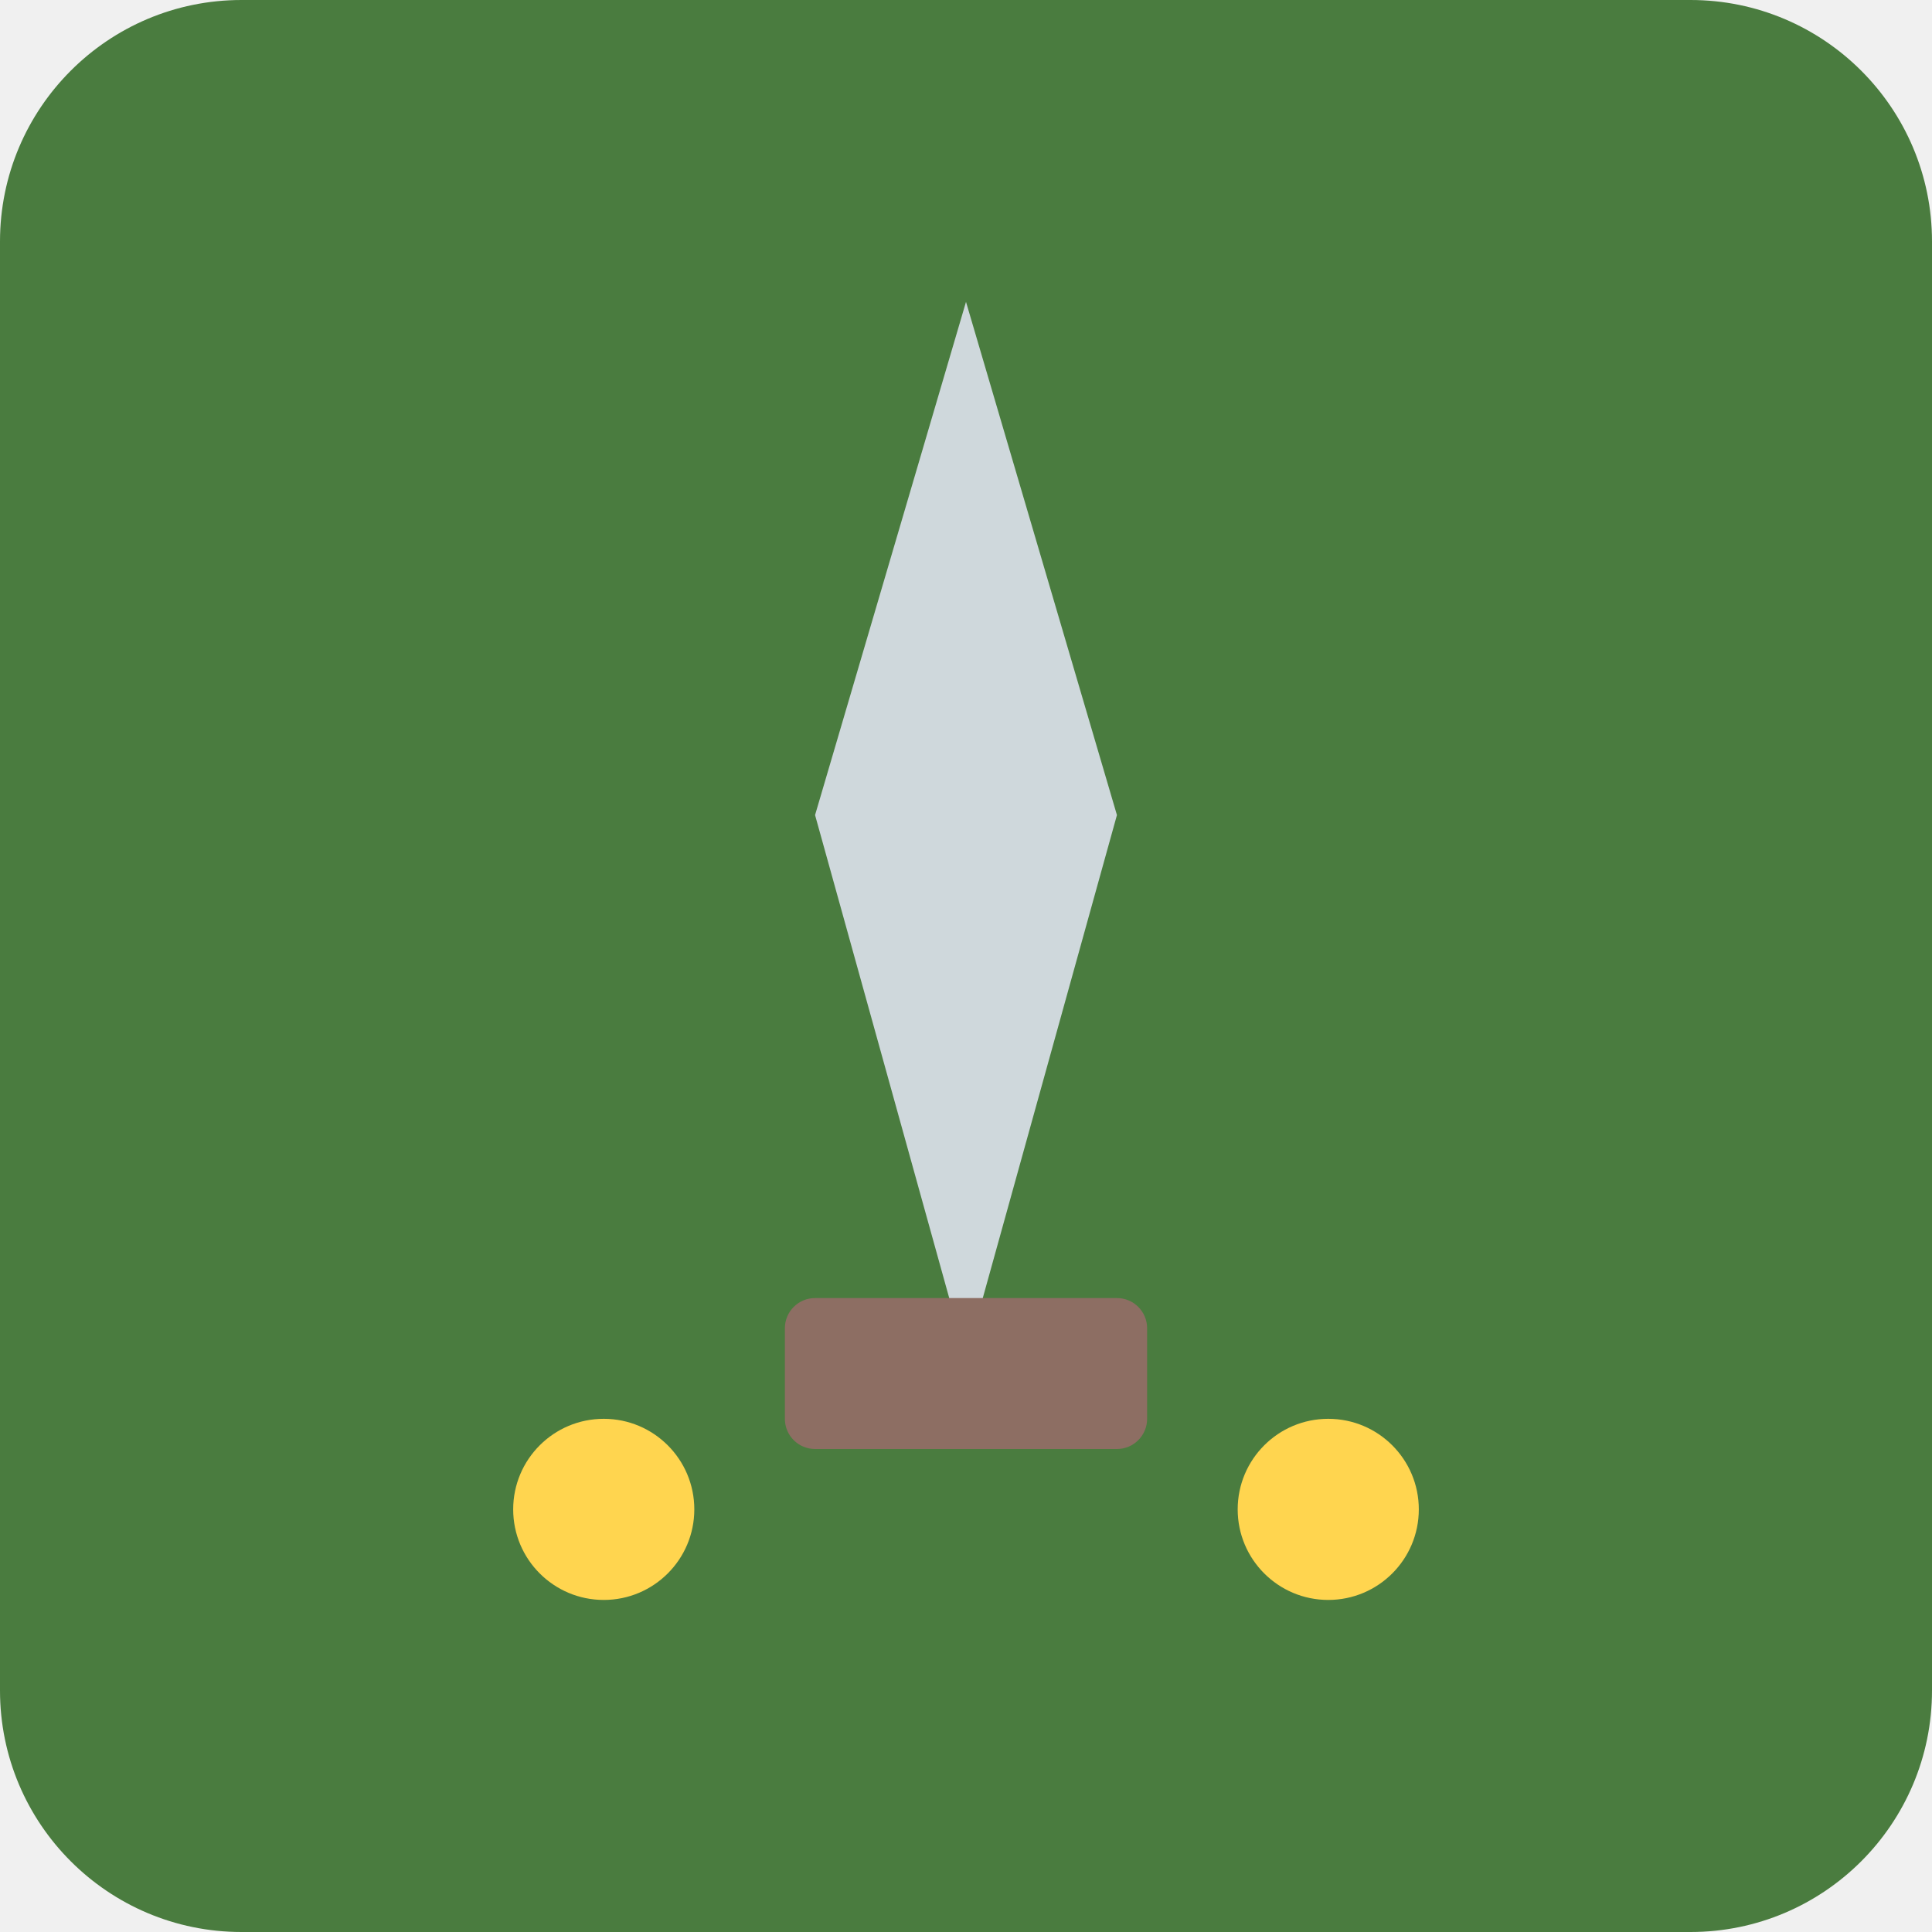
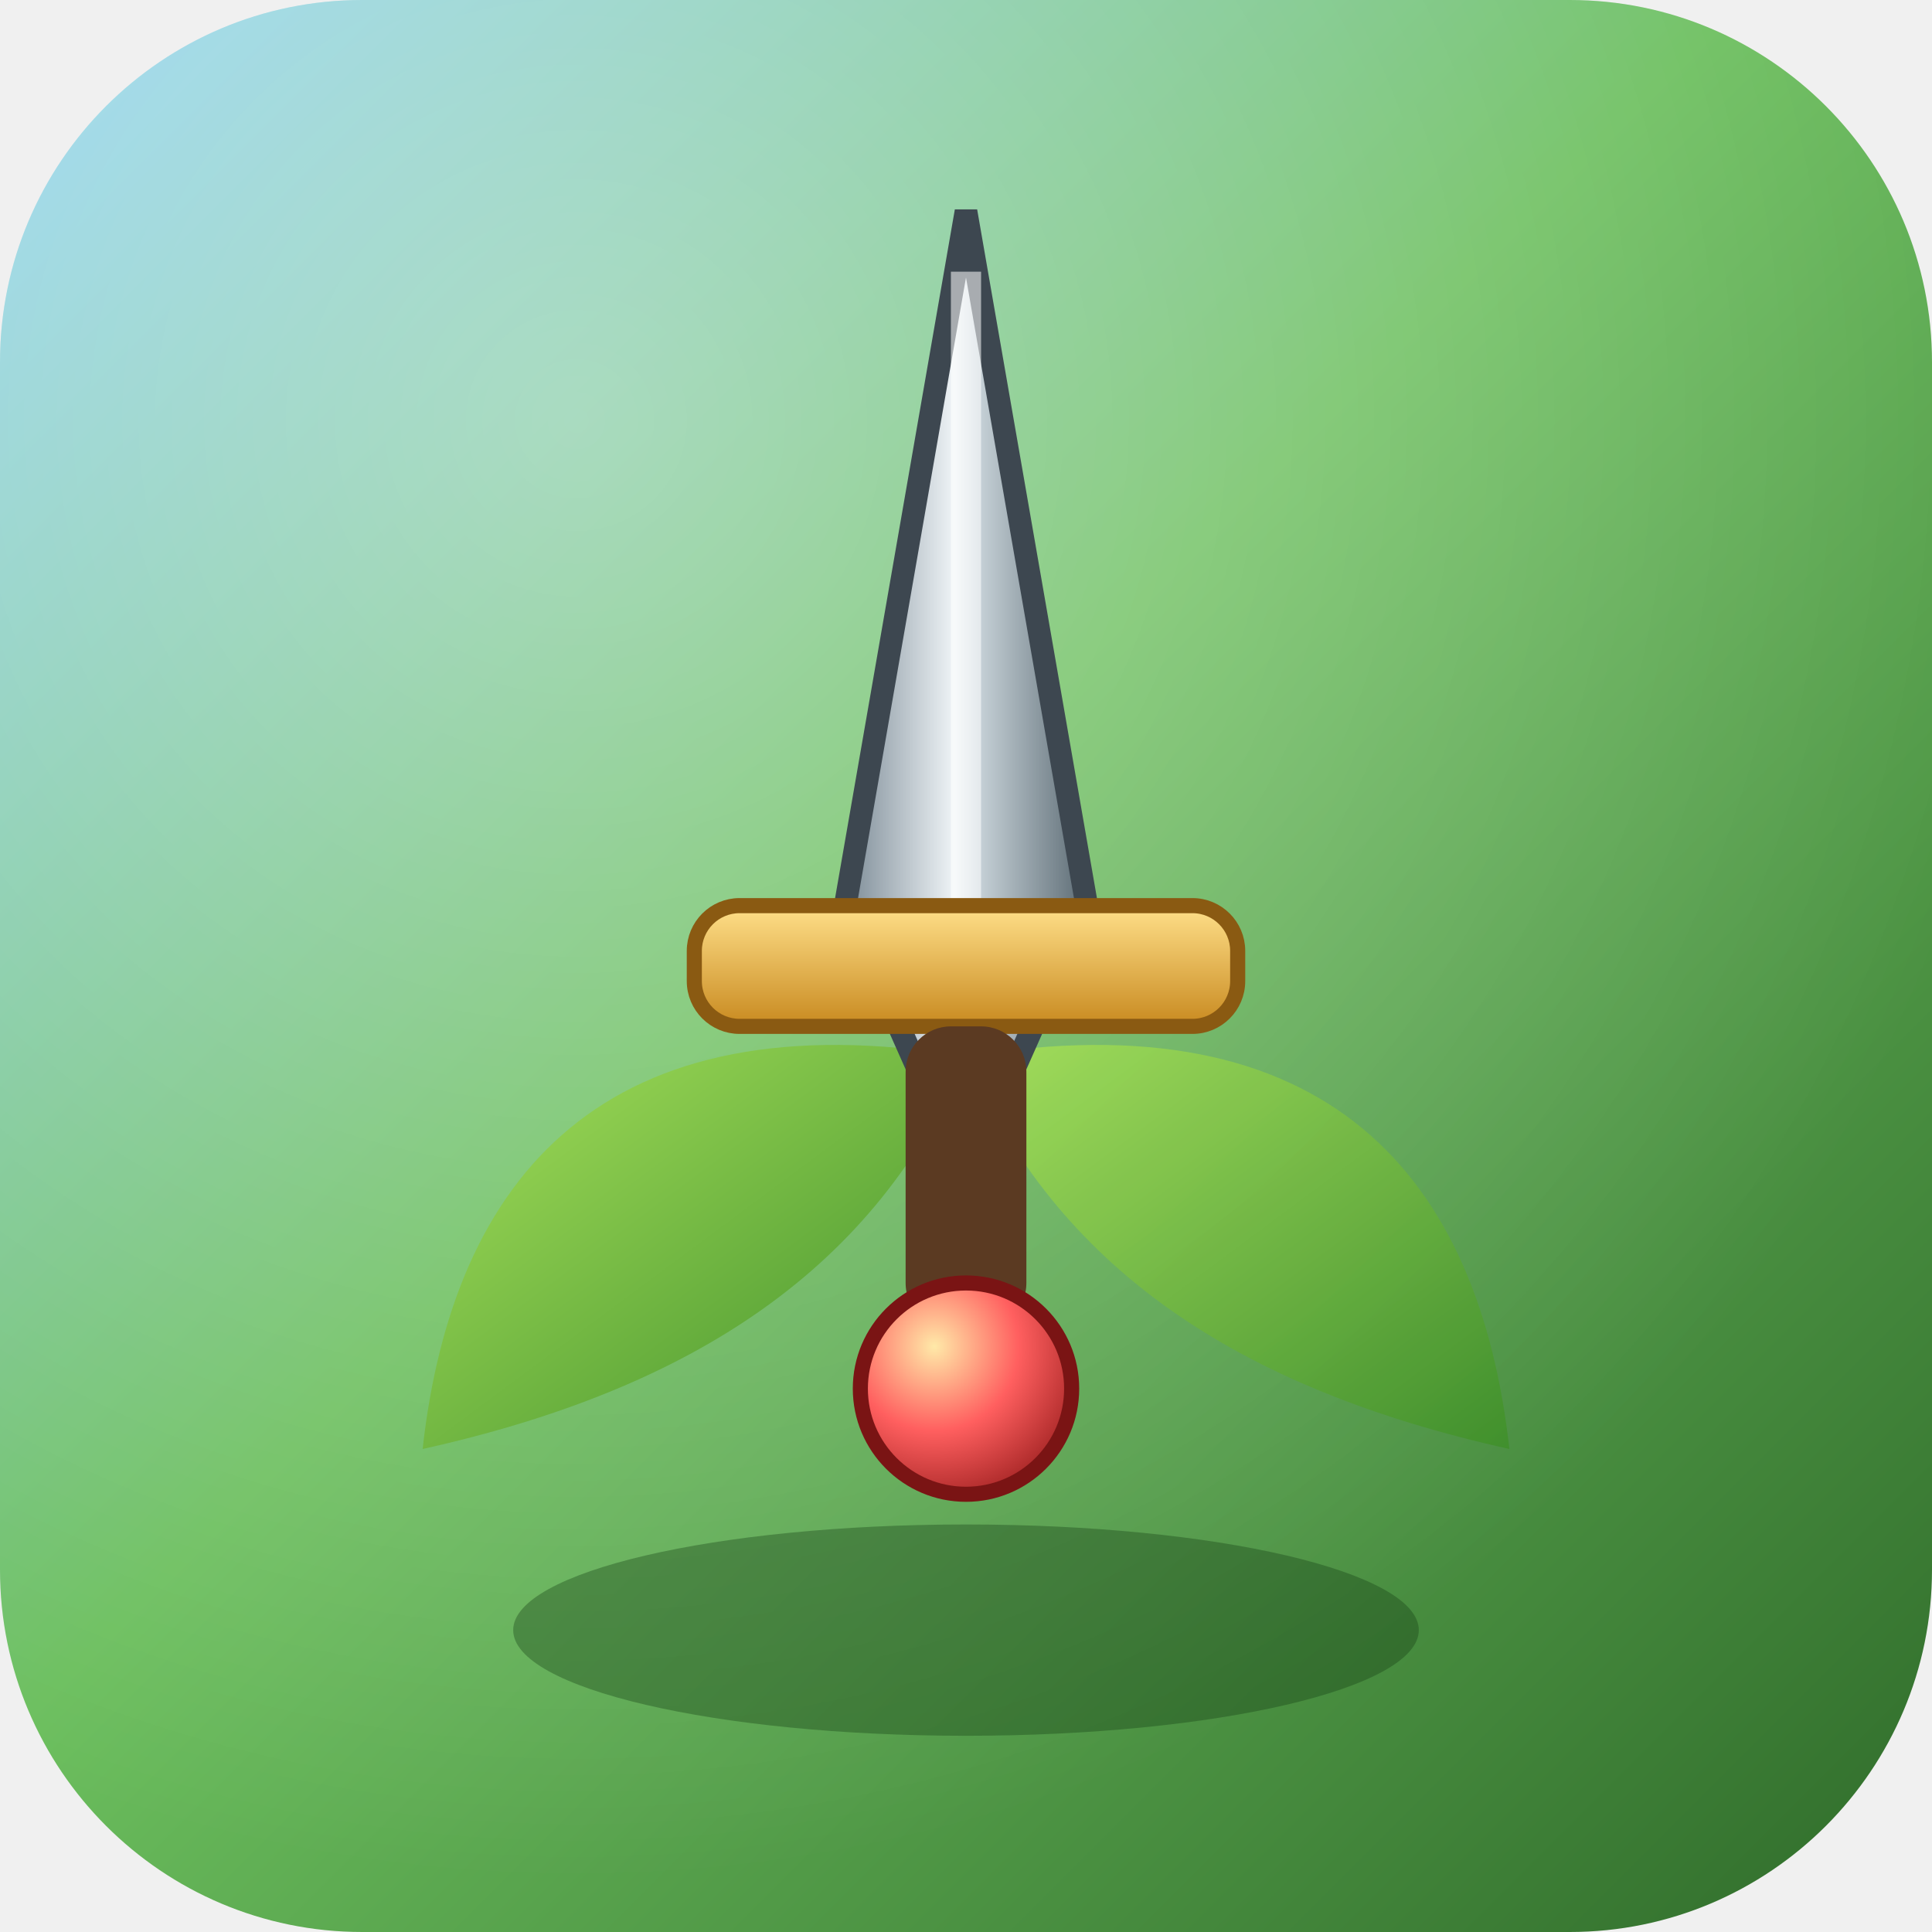
<svg xmlns="http://www.w3.org/2000/svg" width="128" height="128" viewBox="0 0 128 128">
-   <rect width="128" height="128" rx="16" fill="#4a7c3f" />
-   <path d="M64 20 L74 54 L64 90 L54 54 Z" fill="#cfd8dc" />
-   <rect x="52" y="86" width="24" height="10" rx="2" fill="#8d6e63" />
-   <circle cx="40" cy="100" r="6" fill="#ffd54f" />
-   <circle cx="88" cy="100" r="6" fill="#ffd54f" />
+   <defs>
+     <linearGradient id="bg" x1="0" y1="0" x2="128" y2="128" gradientUnits="userSpaceOnUse">
+       <stop offset="0" stop-color="#8fd3f4" />
+       <stop offset="0.45" stop-color="#6cbf5e" />
+       <stop offset="1" stop-color="#2f6b2a" />
+     </linearGradient>
+     <linearGradient id="blade" x1="0" y1="0" x2="1" y2="0">
+       <stop offset="0" stop-color="#7c8b96" />
+       <stop offset="0.45" stop-color="#eef3f6" />
+       <stop offset="0.55" stop-color="#c7d2d8" />
+       <stop offset="1" stop-color="#5c6b74" />
+     </linearGradient>
+     <linearGradient id="hilt" x1="0" y1="0" x2="0" y2="1">
+       <stop offset="0" stop-color="#ffe08a" />
+       <stop offset="1" stop-color="#c8891f" />
+     </linearGradient>
+     <radialGradient id="gem" cx="0.35" cy="0.3" r="0.8">
+       <stop offset="0" stop-color="#ffe9a8" />
+       <stop offset="0.5" stop-color="#ff5f5f" />
+       <stop offset="1" stop-color="#9c1f1f" />
+     </radialGradient>
+     <linearGradient id="leaf" x1="0" y1="0" x2="1" y2="1">
+       <stop offset="0" stop-color="#a6e05a" />
+       <stop offset="1" stop-color="#3f8f2b" />
+     </linearGradient>
+     <radialGradient id="glow" cx="0.3" cy="0.22" r="0.75">
+       <stop offset="0" stop-color="#ffffff" stop-opacity="0.35" />
+       <stop offset="1" stop-color="#ffffff" stop-opacity="0" />
+     </radialGradient>
+   </defs>
+   <rect width="128" height="128" rx="24" fill="url(#bg)" />
+   <rect width="128" height="128" rx="24" fill="url(#glow)" />
+   <ellipse cx="64" cy="108" rx="30" ry="7" fill="#123a12" opacity="0.35" />
+   <path d="M64 70 C40 66 30 78 28 96 C46 92 58 84 64 70 Z" fill="url(#leaf)" />
+   <path d="M64 70 C88 66 98 78 100 96 C82 92 70 84 64 70 Z" fill="url(#leaf)" opacity="0.92" />
+   <g>
+     <path d="M64 14 L72 60 L64 78 L56 60 Z" fill="url(#blade)" stroke="#3d4750" stroke-width="1.5" />
+     <line x1="64" y1="18" x2="64" y2="74" stroke="#ffffff" stroke-width="2" opacity="0.55" />
+     <rect x="46" y="60" width="36" height="8" rx="3" fill="url(#hilt)" stroke="#8a5a12" stroke-width="1" />
+     <rect x="60" y="68" width="8" height="20" rx="3" fill="#5b3a22" />
+     <circle cx="64" cy="92" r="7" fill="url(#gem)" stroke="#7a1414" stroke-width="1" />
+   </g>
</svg>
